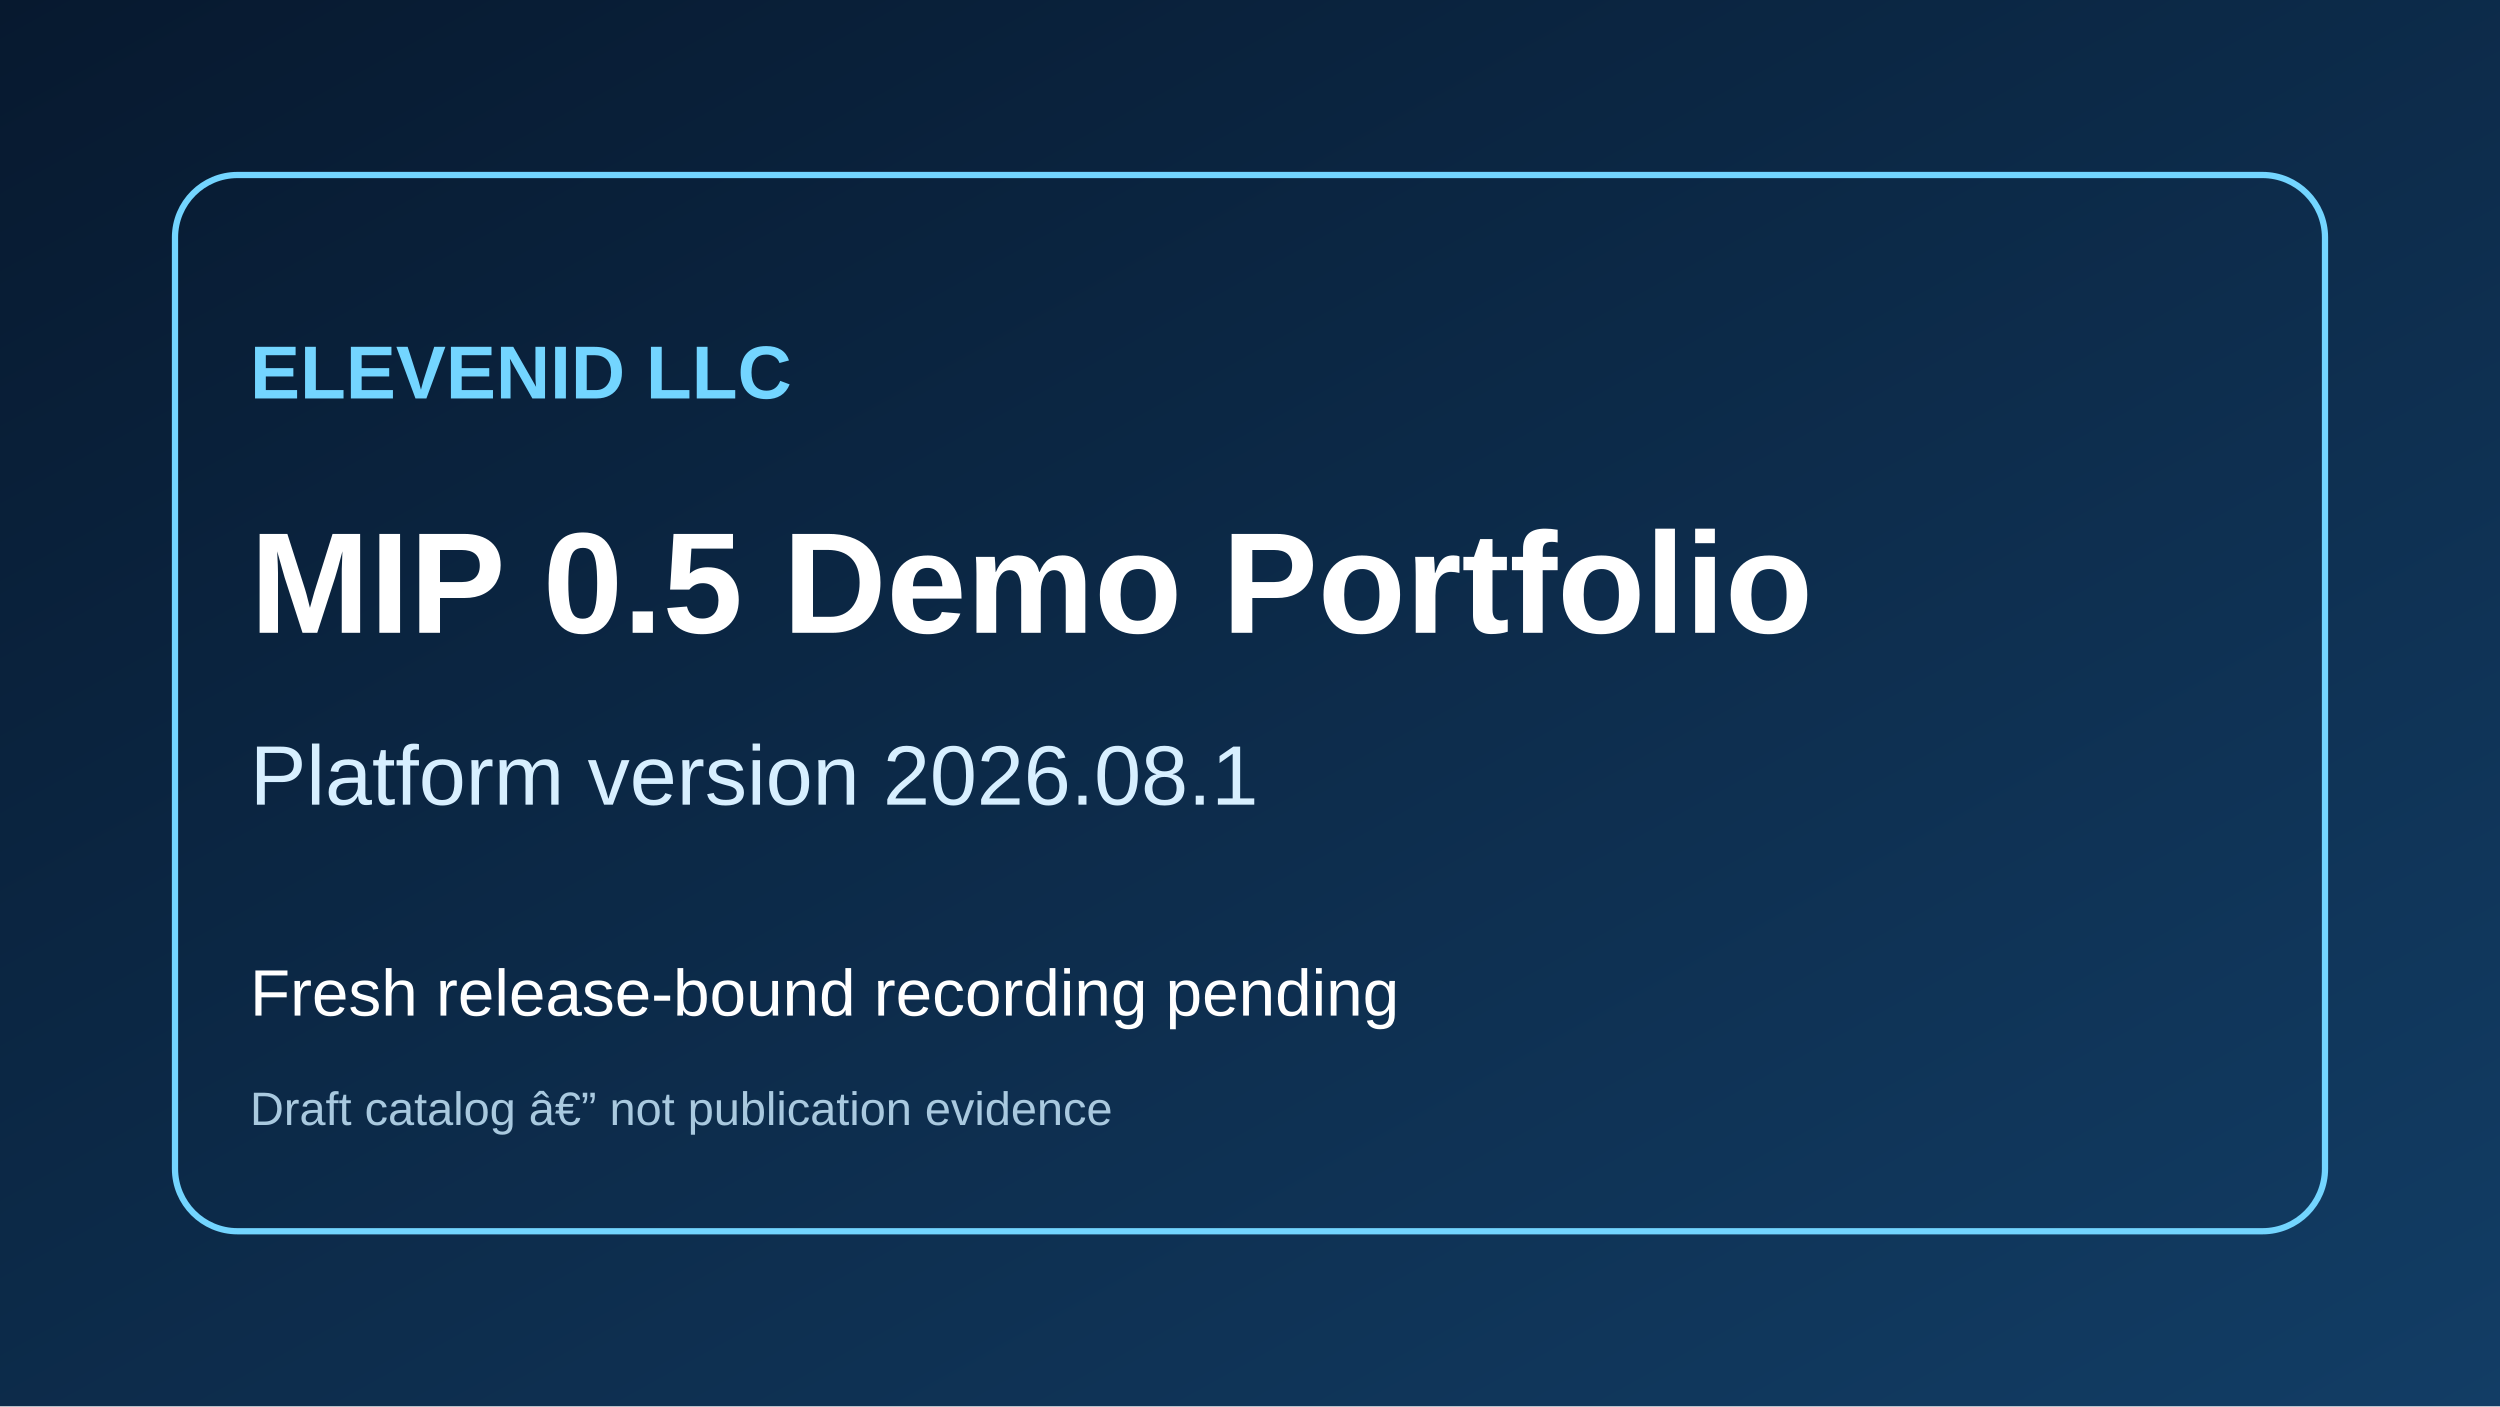
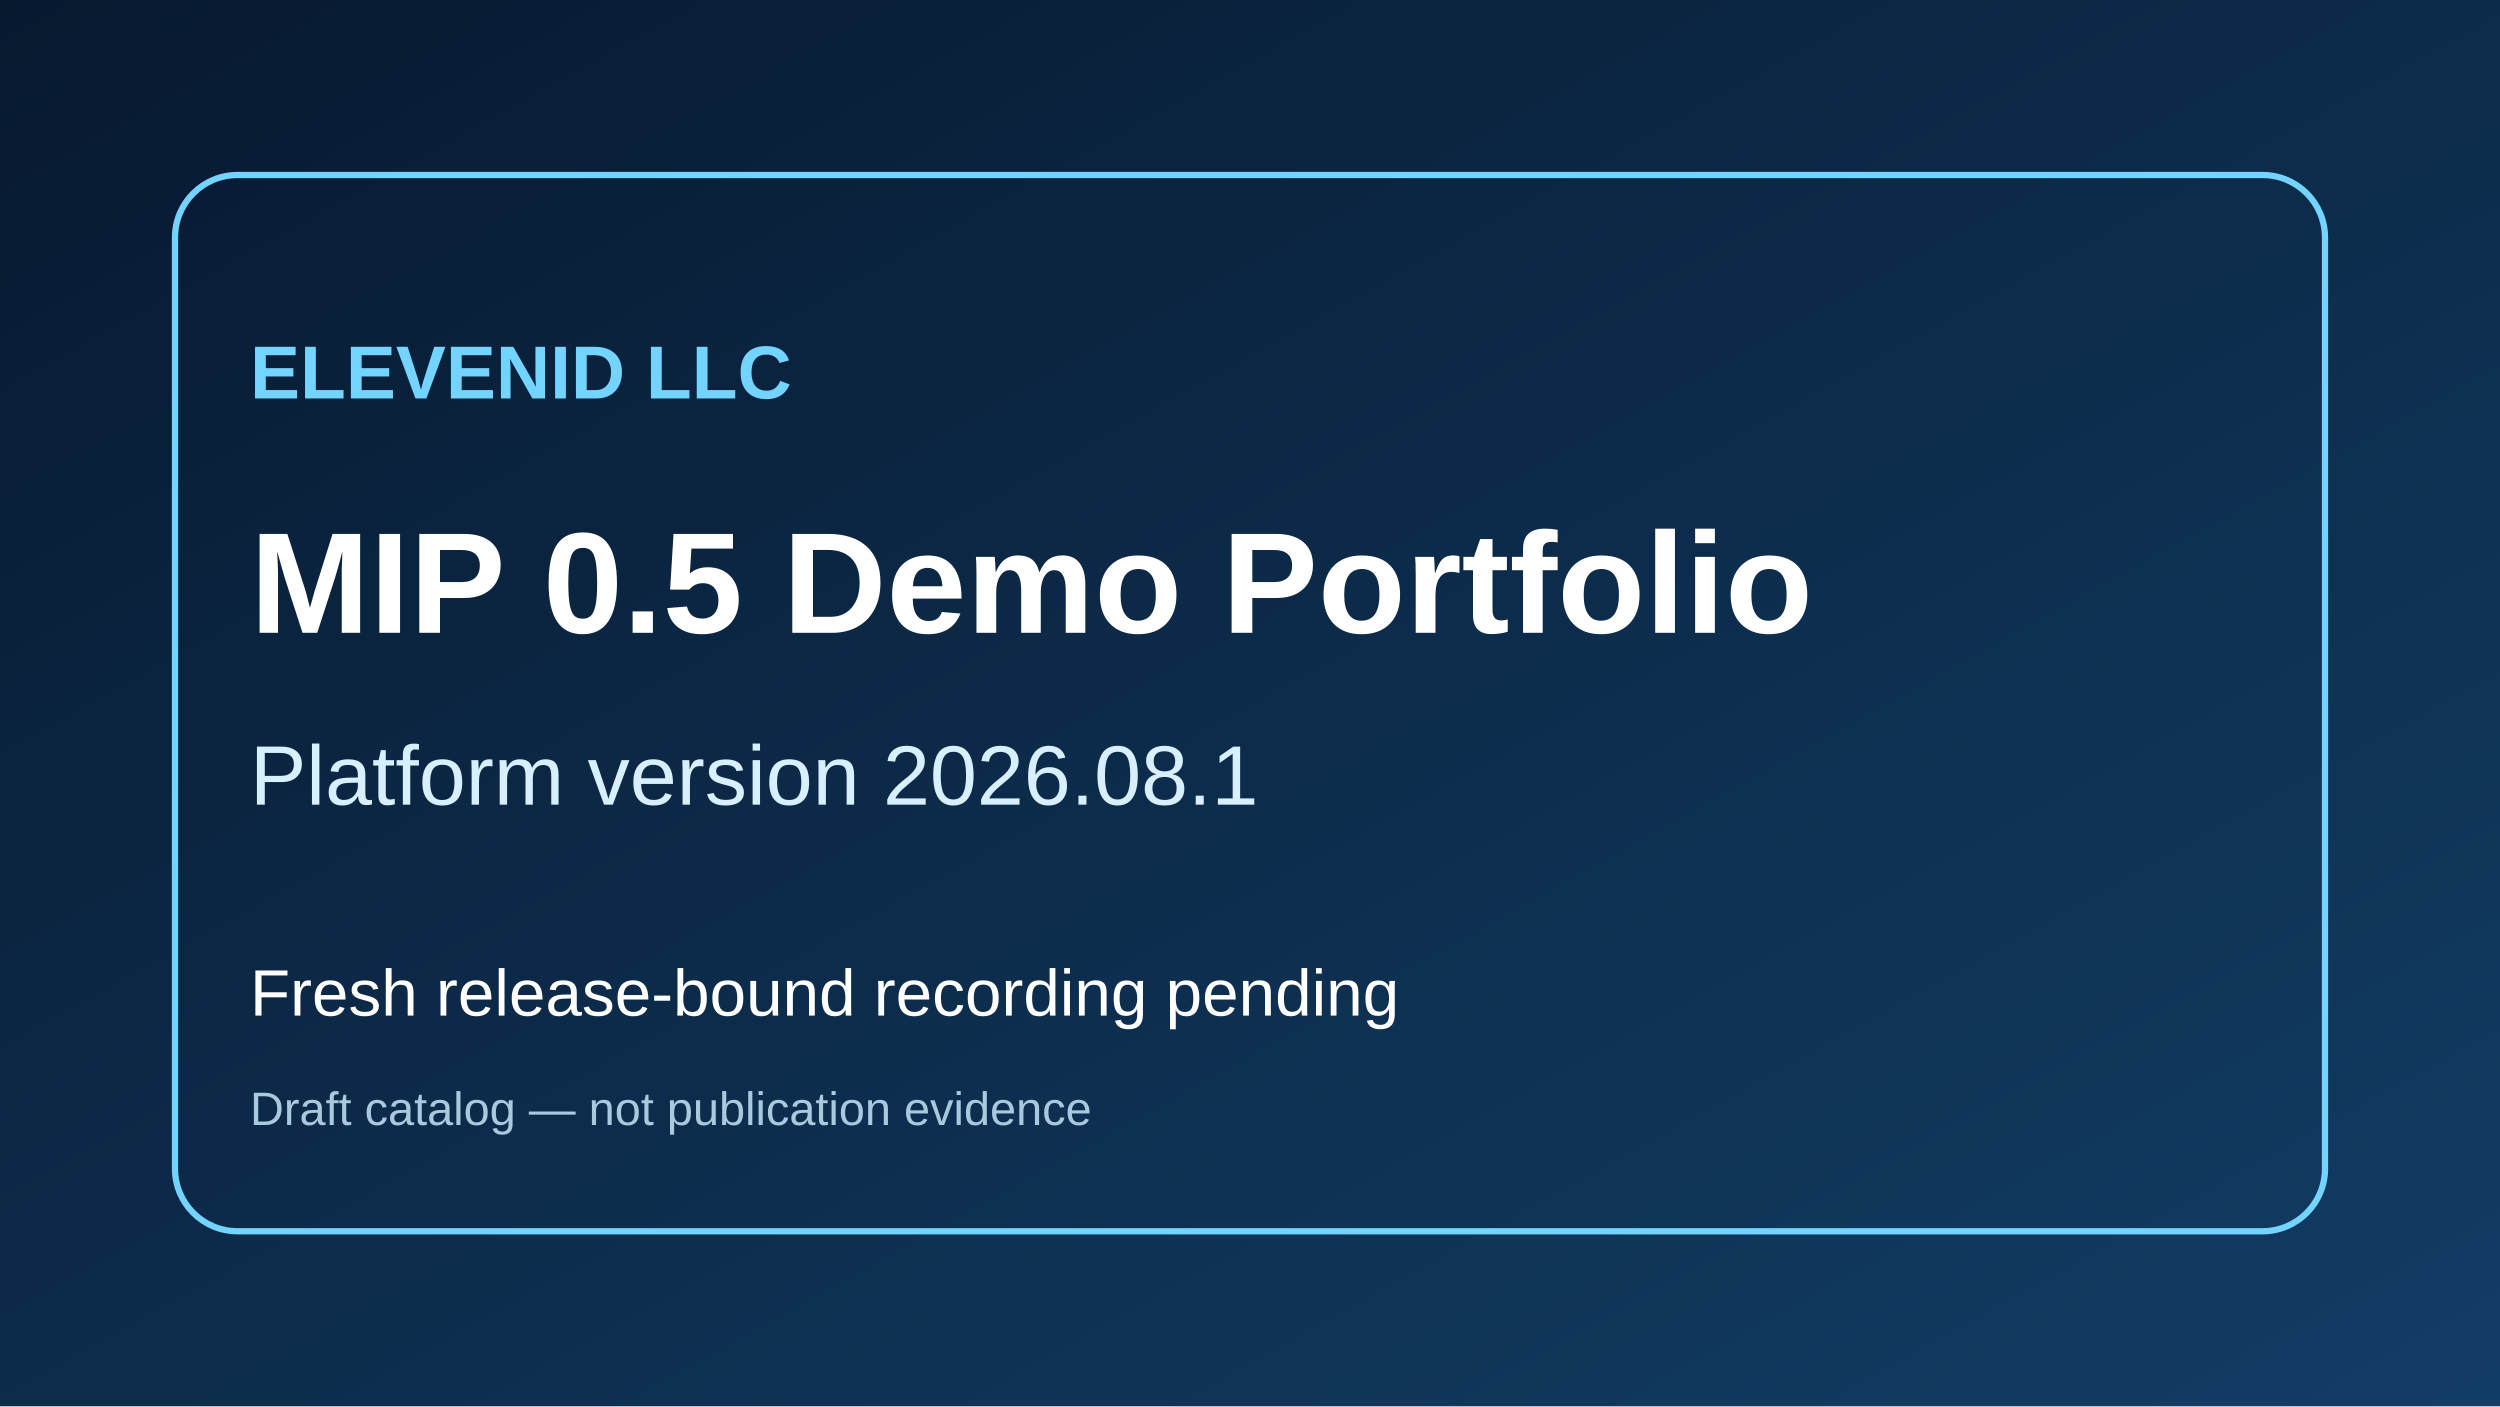
<svg xmlns="http://www.w3.org/2000/svg" width="1600" height="900" viewBox="0 0 1600 900" role="img" aria-labelledby="title description">
  <defs>
    <linearGradient id="background" x1="0" y1="0" x2="1" y2="1">
      <stop offset="0" stop-color="#07192f" />
      <stop offset="1" stop-color="#123d65" />
    </linearGradient>
  </defs>
  <rect width="1600" height="900" fill="url(#background)" />
  <rect x="112" y="112" width="1376" height="676" rx="40" fill="none" stroke="#73d5ff" stroke-width="4" />
  <text x="160" y="255" fill="#73d5ff" font-family="Arial, sans-serif" font-size="48" font-weight="700">ELEVENID LLC</text>
  <text x="160" y="405" fill="#ffffff" font-family="Arial, sans-serif" font-size="92" font-weight="700">MIP 0.5 Demo Portfolio</text>
  <text x="160" y="515" fill="#d7efff" font-family="Arial, sans-serif" font-size="54">Platform version 2026.08.1</text>
  <text x="160" y="650" fill="#ffffff" font-family="Arial, sans-serif" font-size="42">Fresh release-bound recording pending</text>
-   <text x="160" y="720" fill="#a9c9df" font-family="Arial, sans-serif" font-size="30">Draft catalog â€” not publication evidence</text>
+   <text x="160" y="720" fill="#a9c9df" font-family="Arial, sans-serif" font-size="30">Draft catalog — not publication evidence</text>
</svg>
